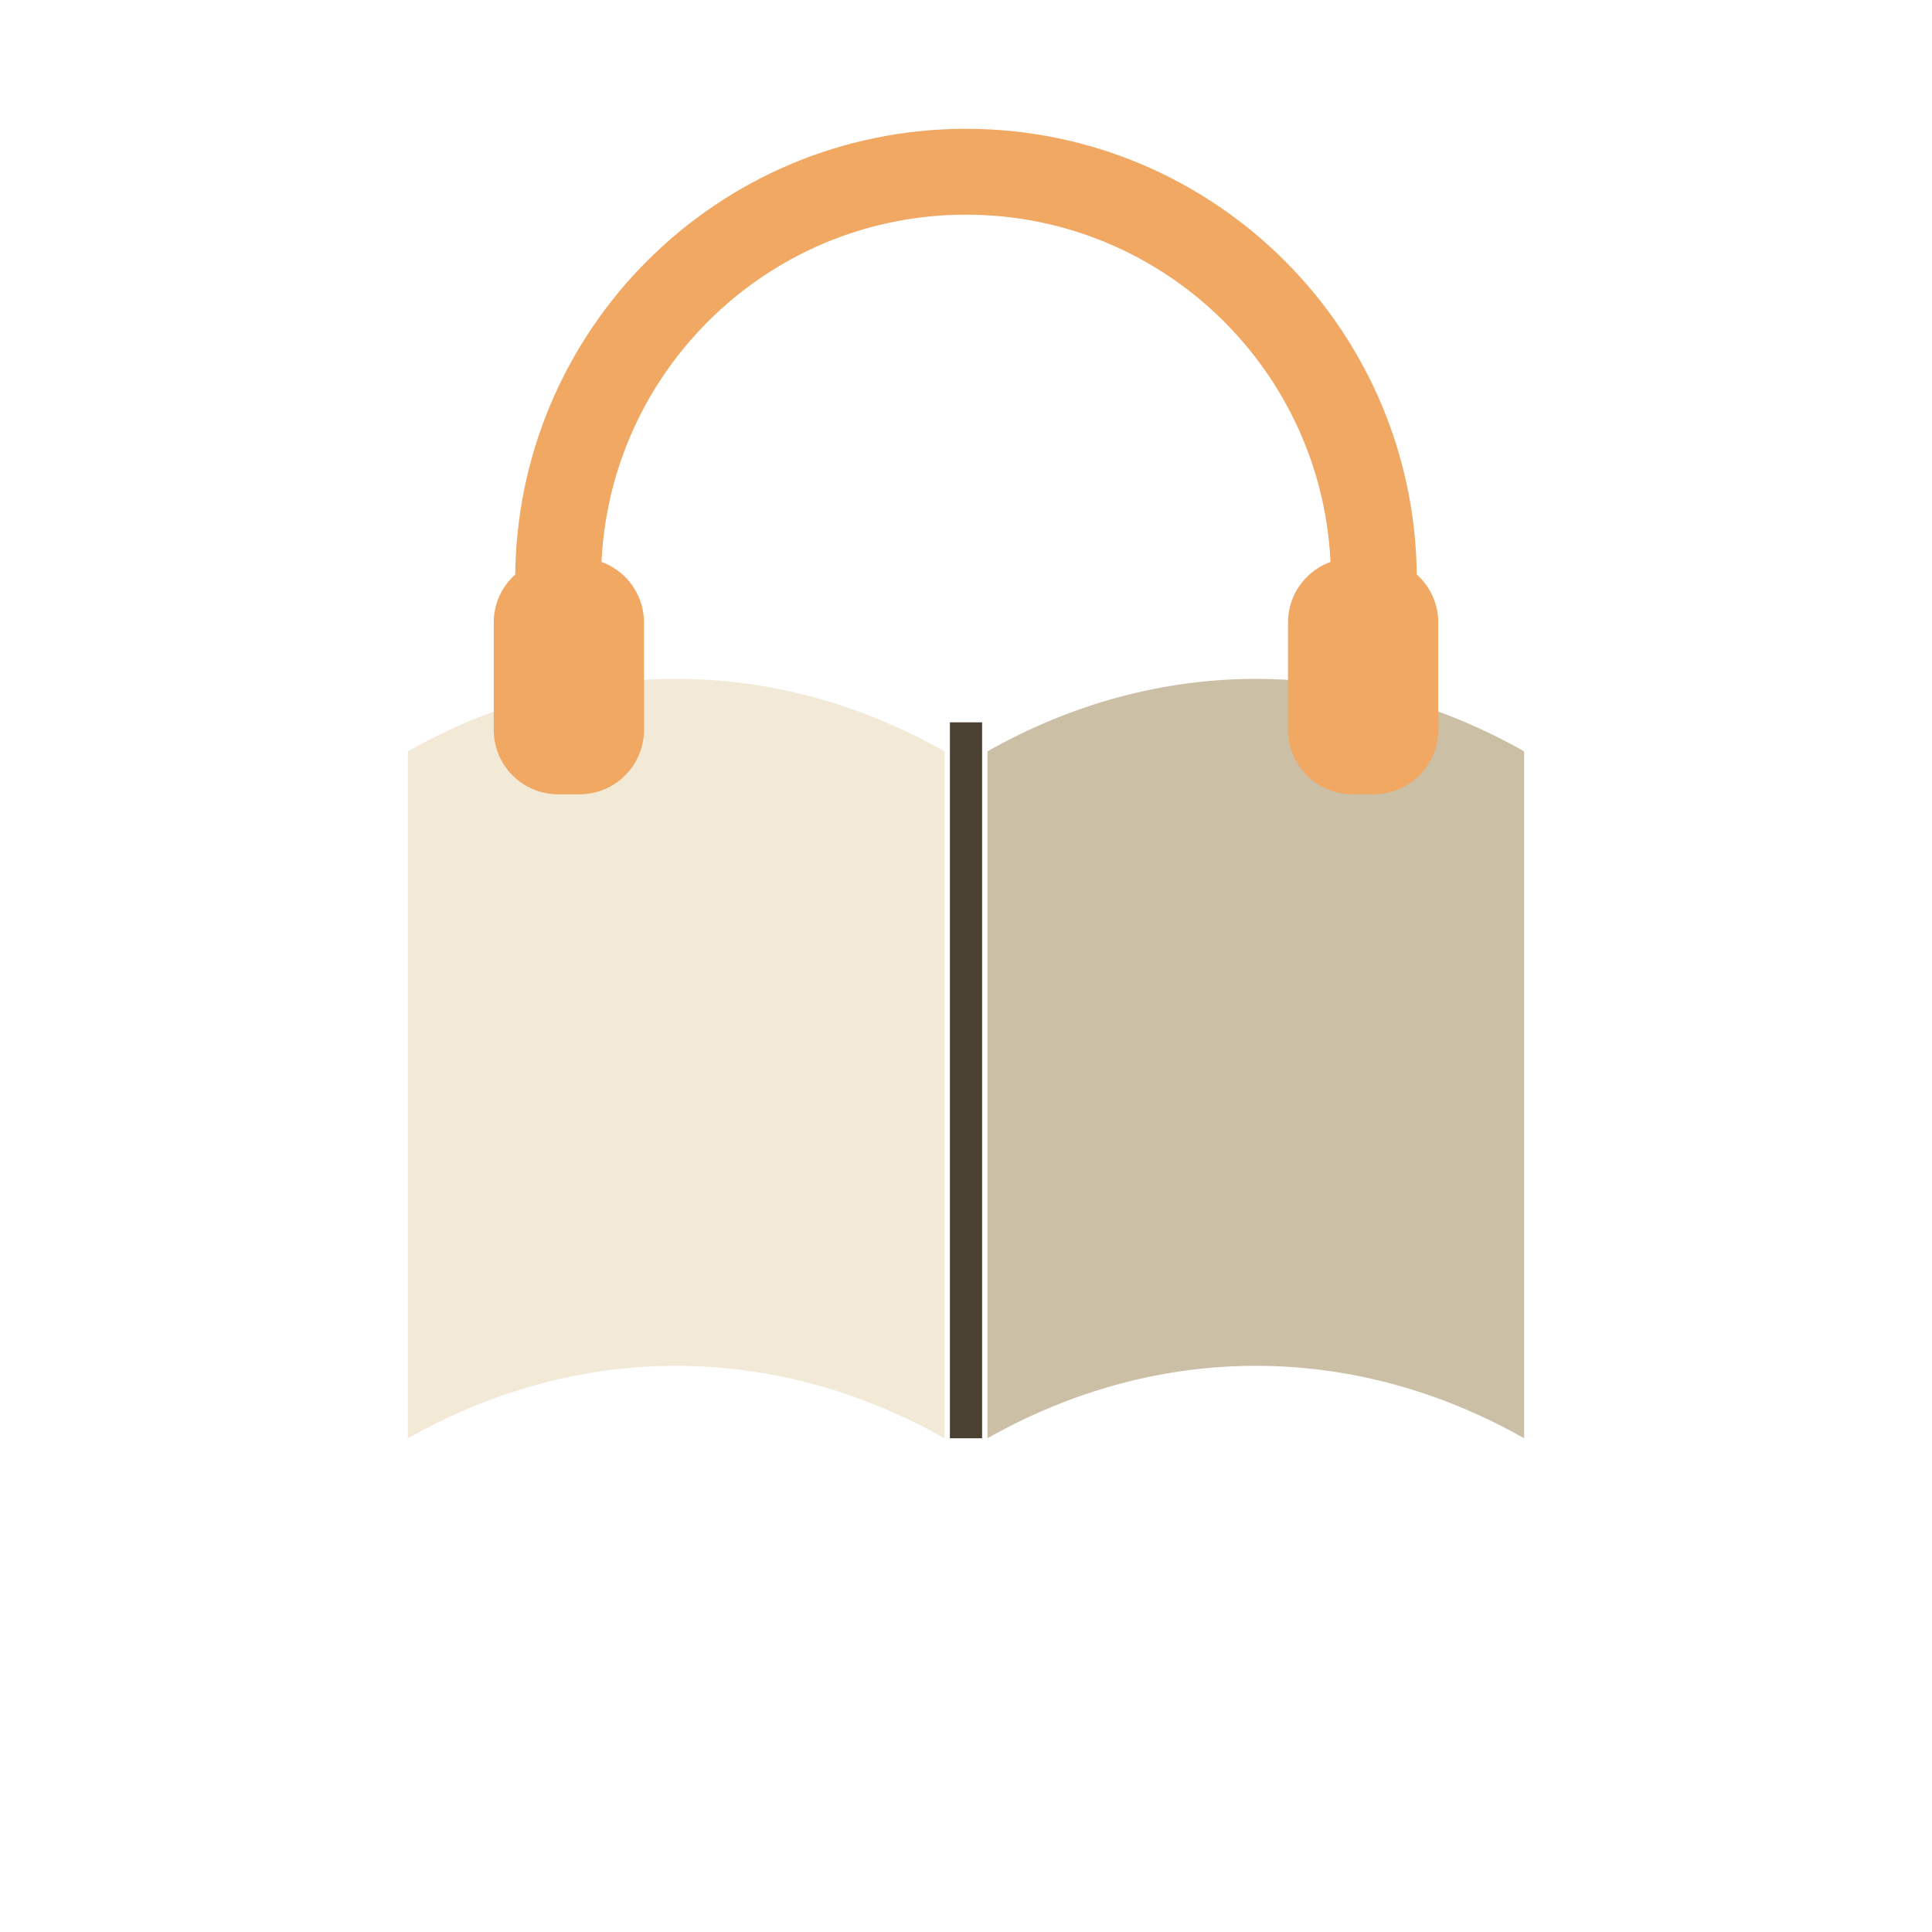
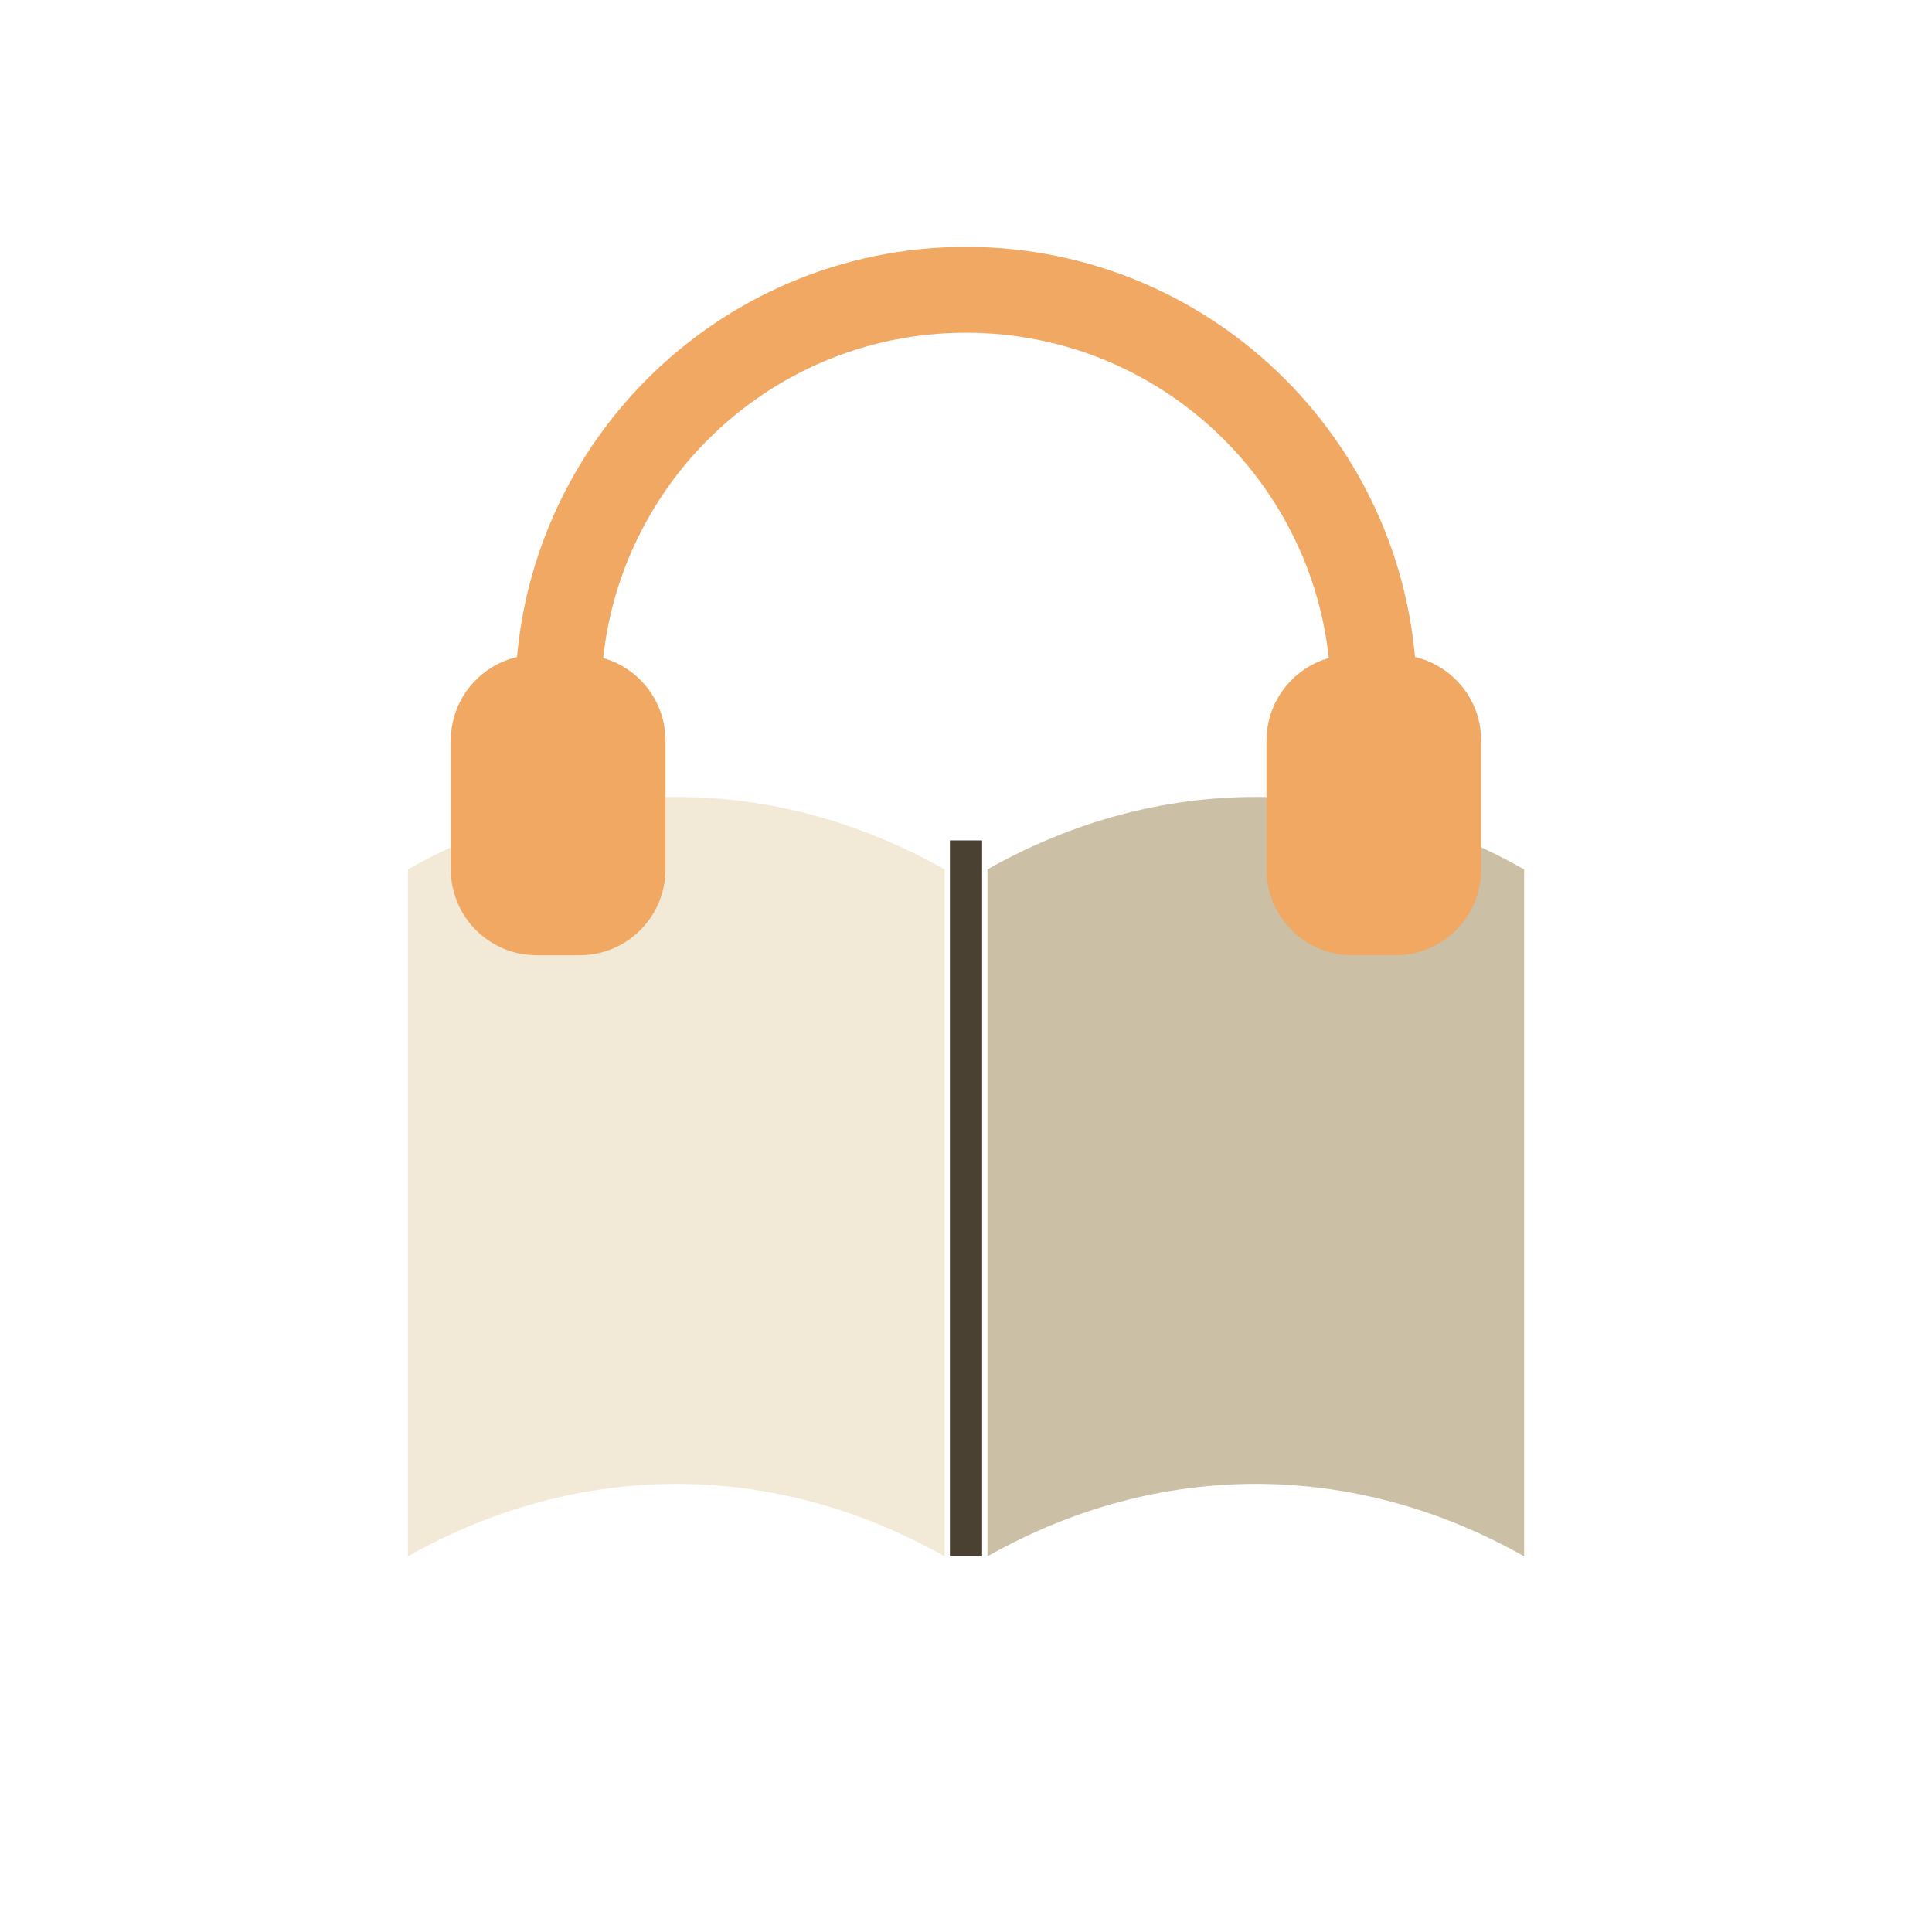
<svg xmlns="http://www.w3.org/2000/svg" viewBox="0 0 180 180" width="1024" height="1024">
-   <path d="M38 70c15.9 -9 34.1 -9 50 0v64c-15.9 -9 -34.1 -9 -50 0z" fill="#F2E9D7" />
-   <path d="M142 70c-15.9 -9 -34.1 -9 -50 0v64c15.9 -9 34.1 -9 50 0z" fill="#CBBFA6" />
-   <path d="M90 67.3V134" stroke="#4A4133" stroke-width="3" fill="none" />
-   <path d="M52 54a38 38 0 0 1 76 0" fill="none" stroke="#F0A863" stroke-width="8" stroke-linecap="round" />
-   <rect x="46" y="52" width="14" height="22" rx="6" fill="#F0A863" />
-   <rect x="120" y="52" width="14" height="22" rx="6" fill="#F0A863" />
+   <g transform="translate(0 11)">
+     <path d="M38 70c15.9 -9 34.1 -9 50 0v64c-15.9 -9 -34.1 -9 -50 0z" fill="#F2E9D7" />
+     <path d="M142 70c-15.9 -9 -34.1 -9 -50 0v64c15.9 -9 34.1 -9 50 0z" fill="#CBBFA6" />
+     <path d="M90 67.3V134" stroke="#4A4133" stroke-width="3" fill="none" />
+     <path d="M52 54a38 38 0 0 1 76 0" fill="none" stroke="#F0A863" stroke-width="8" stroke-linecap="round" />
+     <rect x="42" y="50" width="20" height="28" rx="8" fill="#F0A863" />
+     <rect x="118" y="50" width="20" height="28" rx="8" fill="#F0A863" />
+   </g>
</svg>
